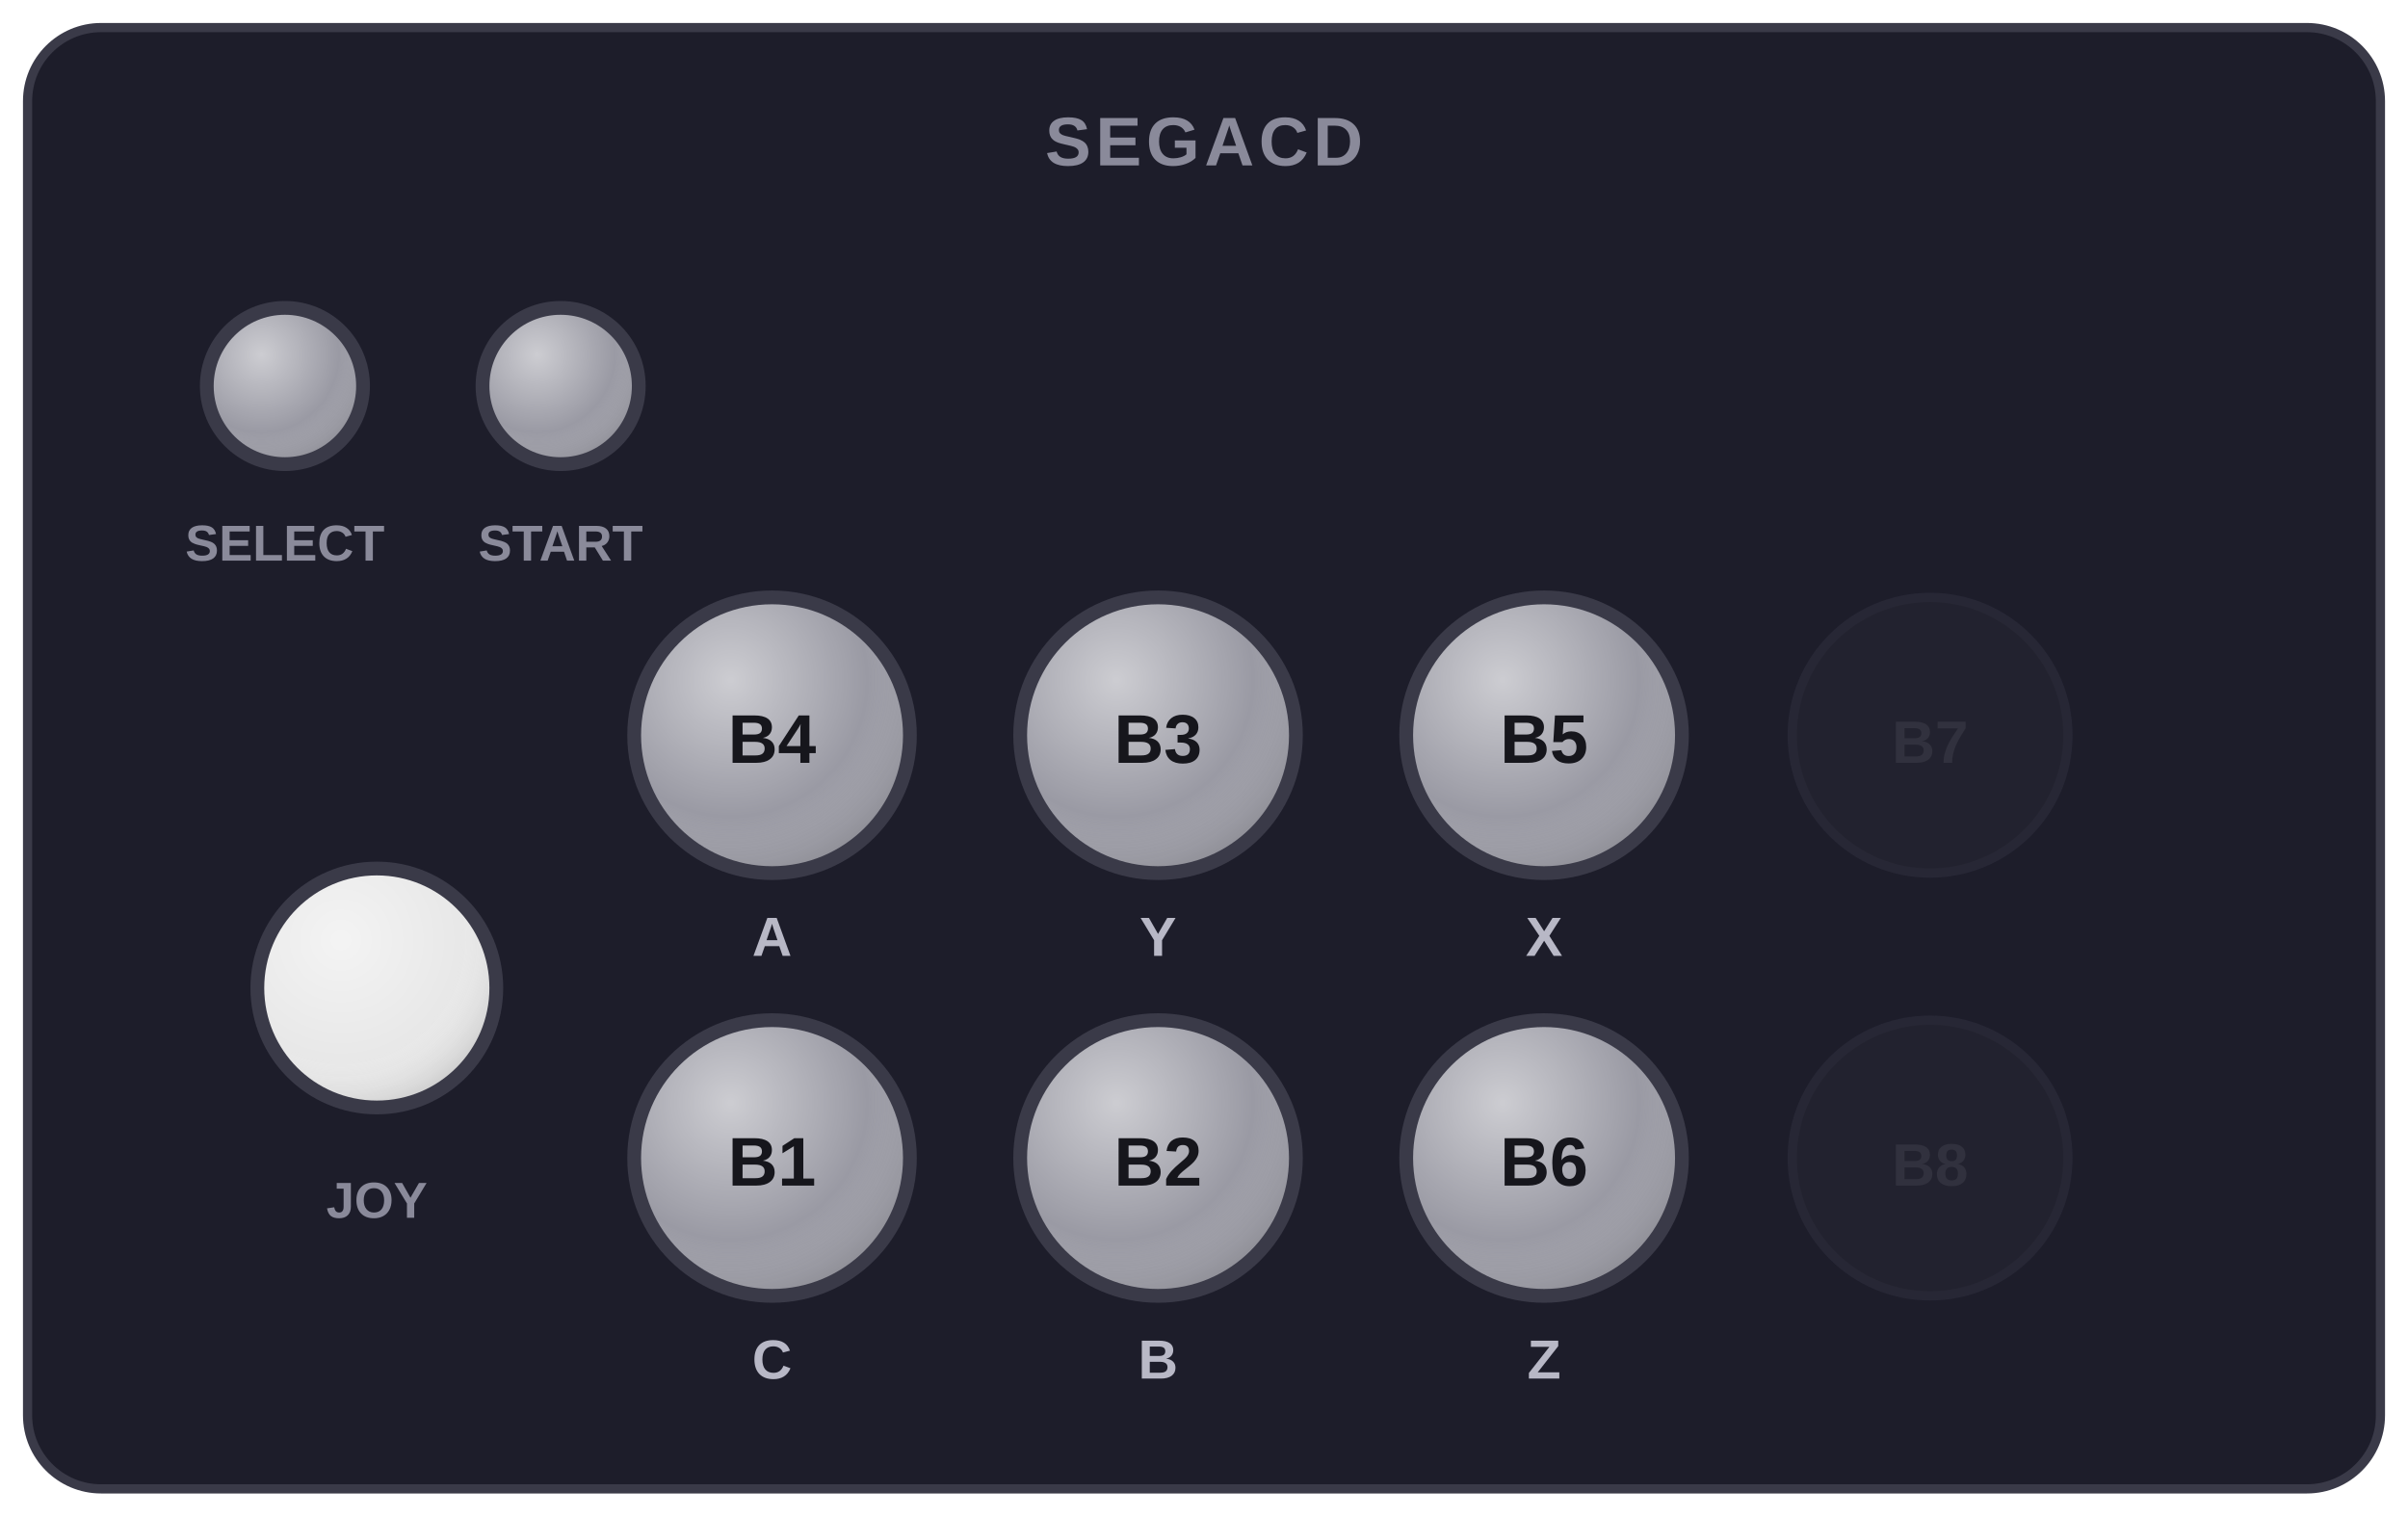
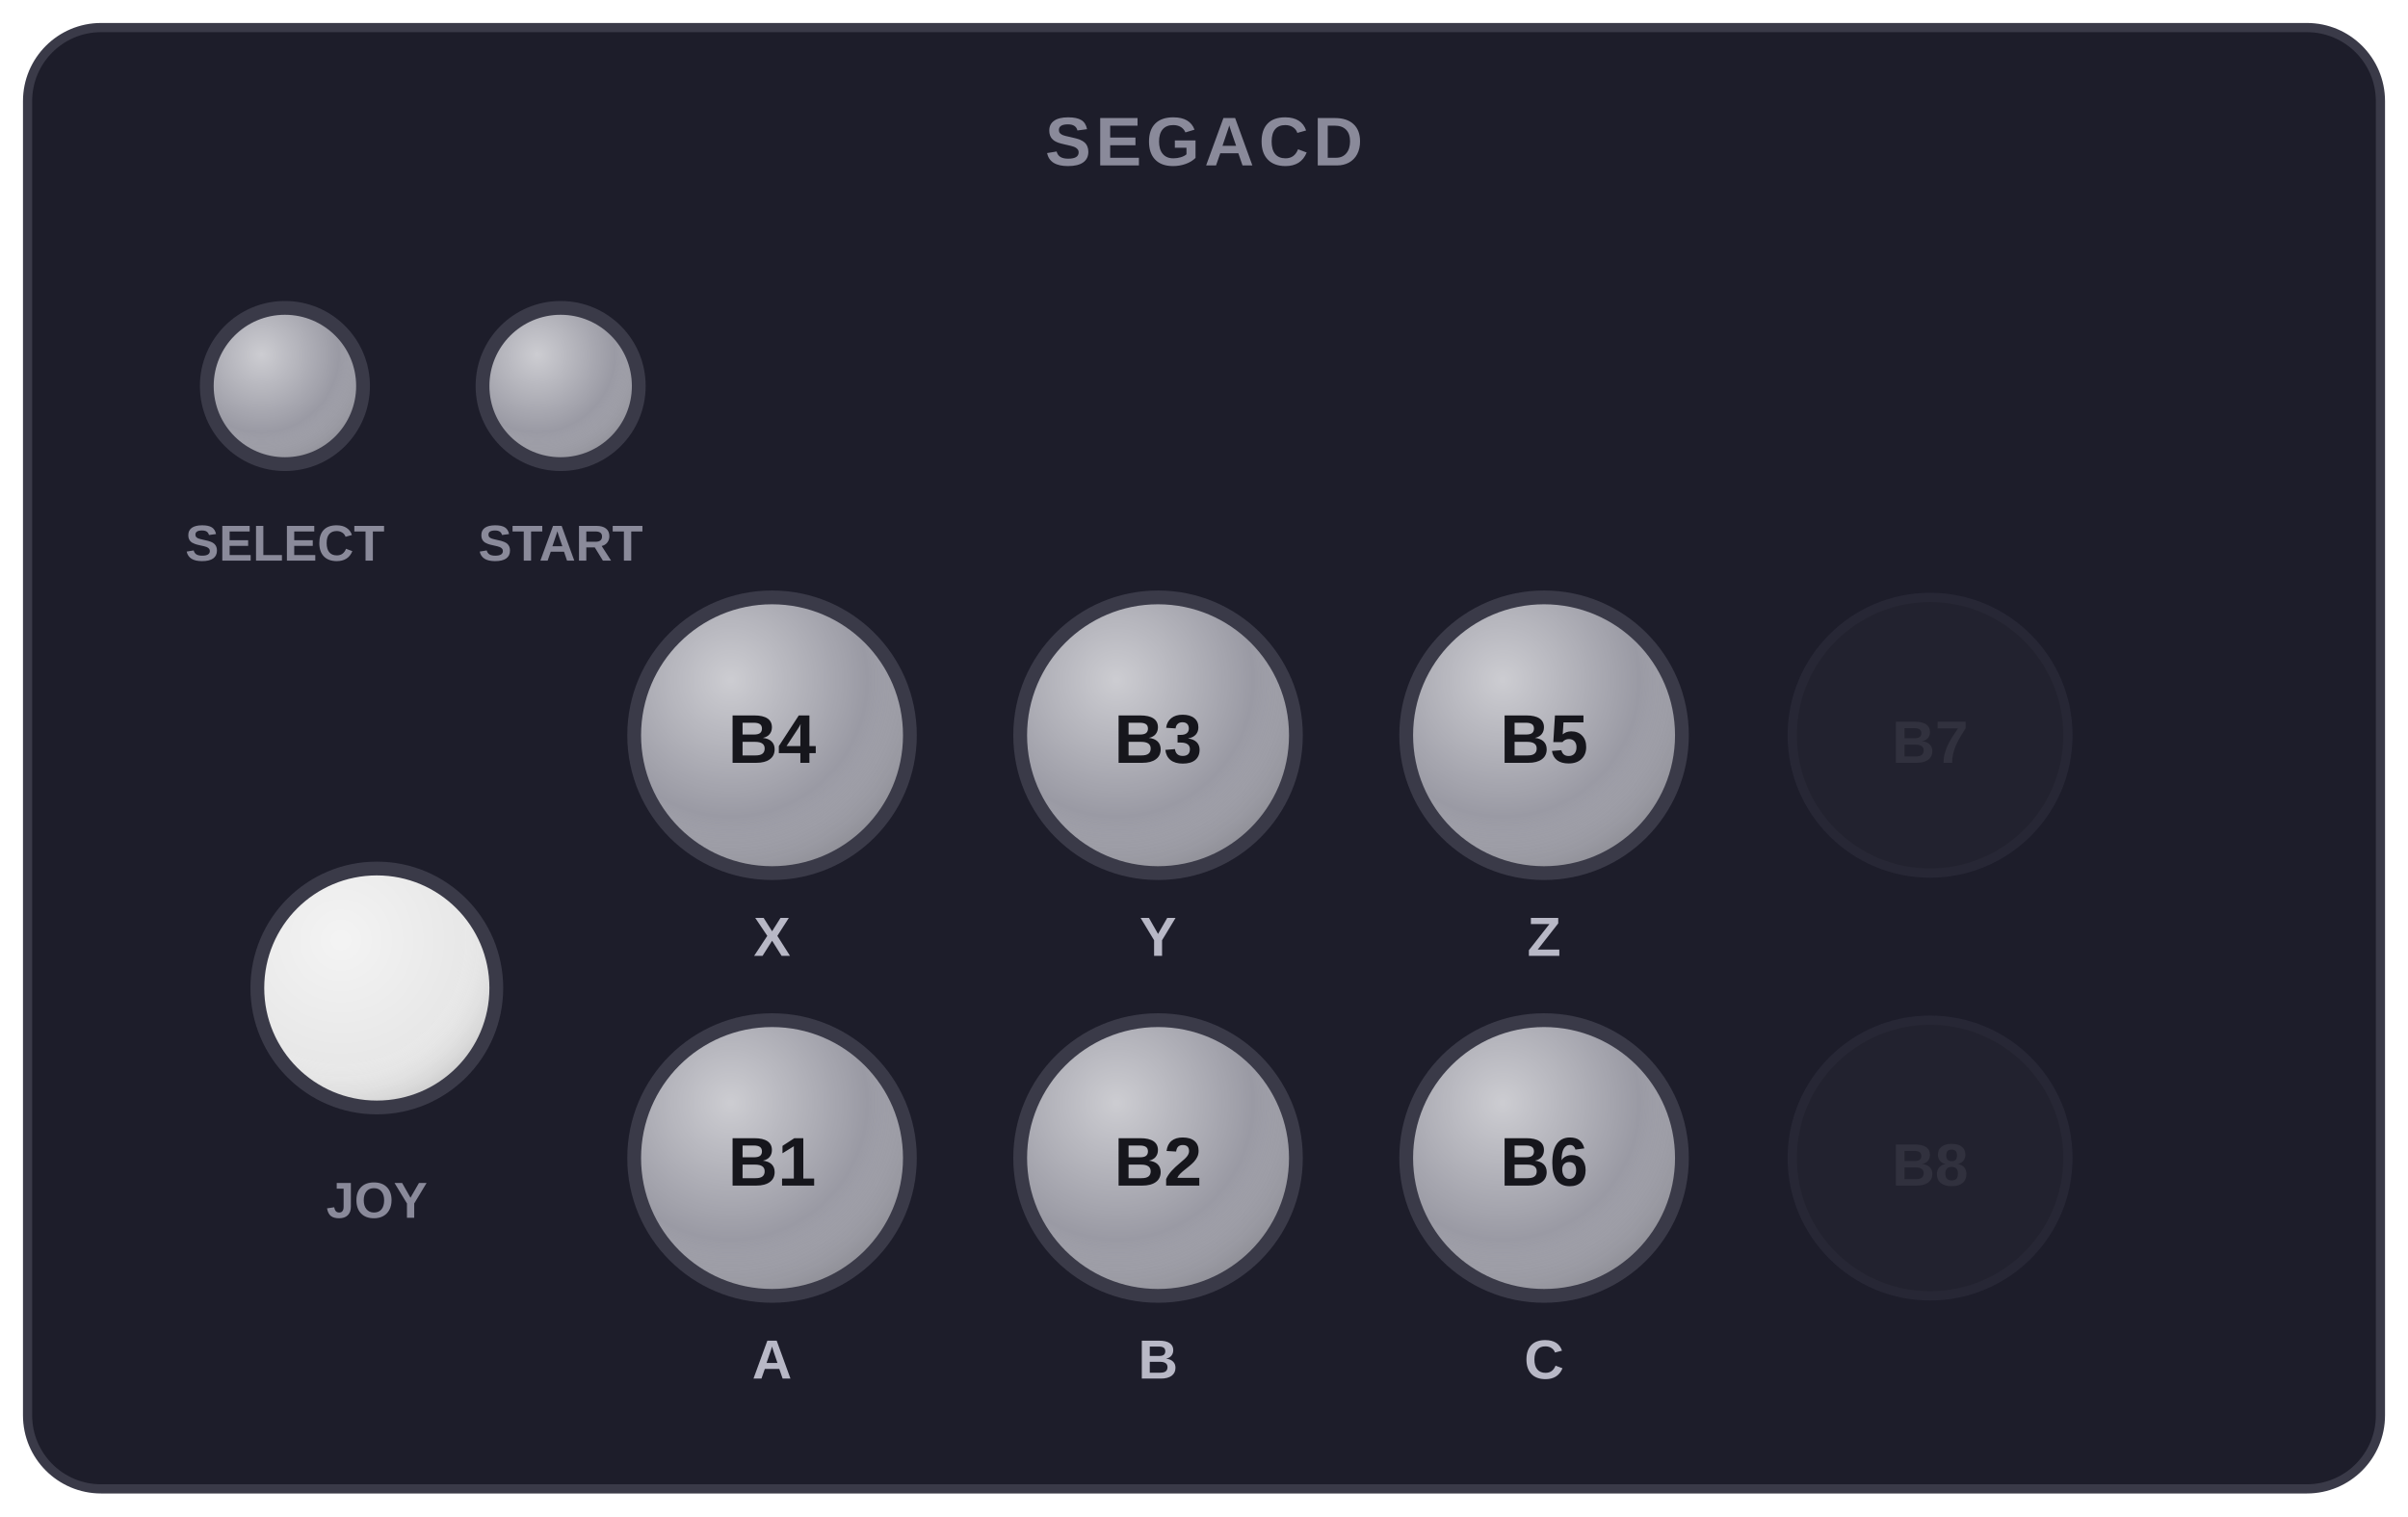
<svg xmlns="http://www.w3.org/2000/svg" viewBox="0 0 524 330" font-family="Segoe UI, Arial, sans-serif">
  <defs>
    <radialGradient id="dome" cx="0.35" cy="0.3" r="0.9">
      <stop offset="0" stop-color="#ffffff" stop-opacity="0.5" />
      <stop offset="0.55" stop-color="#ffffff" stop-opacity="0" />
      <stop offset="1" stop-color="#000000" stop-opacity="0.35" />
    </radialGradient>
  </defs>
  <rect x="6" y="6" width="512" height="318" rx="16" fill="#1d1d2a" stroke="#3a3a48" stroke-width="2" />
  <text x="262" y="36" text-anchor="middle" fill="#8a8a9a" font-size="15" font-weight="bold" letter-spacing="1">SEGACD</text>
  <circle cx="62" cy="84" r="17" fill="#9a9aa4" />
  <circle cx="62" cy="84" r="17" fill="url(#dome)" />
  <circle cx="62" cy="84" r="17" fill="none" stroke="#3a3a48" stroke-width="3" />
  <text x="62" y="122" text-anchor="middle" fill="#8a8a9a" font-size="11" font-weight="bold">SELECT</text>
  <circle cx="122" cy="84" r="17" fill="#9a9aa4" />
  <circle cx="122" cy="84" r="17" fill="url(#dome)" />
  <circle cx="122" cy="84" r="17" fill="none" stroke="#3a3a48" stroke-width="3" />
  <text x="122" y="122" text-anchor="middle" fill="#8a8a9a" font-size="11" font-weight="bold">START</text>
  <circle cx="82" cy="215" r="26" fill="#e8e8e8" />
  <circle cx="82" cy="215" r="26" fill="url(#dome)" />
  <circle cx="82" cy="215" r="26" fill="none" stroke="#3a3a48" stroke-width="3" />
  <text x="82" y="265" text-anchor="middle" fill="#8a8a9a" font-size="11" font-weight="bold">JOY</text>
  <circle cx="168" cy="160" r="30" fill="#9a9aa4" />
  <circle cx="168" cy="160" r="30" fill="url(#dome)" />
  <circle cx="168" cy="160" r="30" fill="none" stroke="#3a3a48" stroke-width="3" />
  <text x="168" y="166" text-anchor="middle" fill="#16161c" font-size="15" font-weight="bold">B4</text>
-   <text x="168" y="208" text-anchor="middle" fill="#b8b8c6" font-size="12" font-weight="bold">A</text>
+   <text x="168" y="208" text-anchor="middle" fill="#b8b8c6" font-size="12" font-weight="bold">X</text>
  <circle cx="252" cy="160" r="30" fill="#9a9aa4" />
  <circle cx="252" cy="160" r="30" fill="url(#dome)" />
  <circle cx="252" cy="160" r="30" fill="none" stroke="#3a3a48" stroke-width="3" />
  <text x="252" y="166" text-anchor="middle" fill="#16161c" font-size="15" font-weight="bold">B3</text>
  <text x="252" y="208" text-anchor="middle" fill="#b8b8c6" font-size="12" font-weight="bold">Y</text>
  <circle cx="336" cy="160" r="30" fill="#9a9aa4" />
  <circle cx="336" cy="160" r="30" fill="url(#dome)" />
  <circle cx="336" cy="160" r="30" fill="none" stroke="#3a3a48" stroke-width="3" />
  <text x="336" y="166" text-anchor="middle" fill="#16161c" font-size="15" font-weight="bold">B5</text>
-   <text x="336" y="208" text-anchor="middle" fill="#b8b8c6" font-size="12" font-weight="bold">X</text>
+   <text x="336" y="208" text-anchor="middle" fill="#b8b8c6" font-size="12" font-weight="bold">Z</text>
  <g opacity="0.18">
    <circle cx="420" cy="160" r="30" fill="#3a3a48" />
    <circle cx="420" cy="160" r="30" fill="none" stroke="#55556a" stroke-width="2" />
    <text x="420" y="166" text-anchor="middle" fill="#8a8a9a" font-size="13" font-weight="bold">B7</text>
  </g>
  <circle cx="168" cy="252" r="30" fill="#9a9aa4" />
  <circle cx="168" cy="252" r="30" fill="url(#dome)" />
  <circle cx="168" cy="252" r="30" fill="none" stroke="#3a3a48" stroke-width="3" />
  <text x="168" y="258" text-anchor="middle" fill="#16161c" font-size="15" font-weight="bold">B1</text>
-   <text x="168" y="300" text-anchor="middle" fill="#b8b8c6" font-size="12" font-weight="bold">C</text>
+   <text x="168" y="300" text-anchor="middle" fill="#b8b8c6" font-size="12" font-weight="bold">A</text>
  <circle cx="252" cy="252" r="30" fill="#9a9aa4" />
  <circle cx="252" cy="252" r="30" fill="url(#dome)" />
  <circle cx="252" cy="252" r="30" fill="none" stroke="#3a3a48" stroke-width="3" />
  <text x="252" y="258" text-anchor="middle" fill="#16161c" font-size="15" font-weight="bold">B2</text>
  <text x="252" y="300" text-anchor="middle" fill="#b8b8c6" font-size="12" font-weight="bold">B</text>
  <circle cx="336" cy="252" r="30" fill="#9a9aa4" />
  <circle cx="336" cy="252" r="30" fill="url(#dome)" />
  <circle cx="336" cy="252" r="30" fill="none" stroke="#3a3a48" stroke-width="3" />
  <text x="336" y="258" text-anchor="middle" fill="#16161c" font-size="15" font-weight="bold">B6</text>
-   <text x="336" y="300" text-anchor="middle" fill="#b8b8c6" font-size="12" font-weight="bold">Z</text>
+   <text x="336" y="300" text-anchor="middle" fill="#b8b8c6" font-size="12" font-weight="bold">C</text>
  <g opacity="0.18">
    <circle cx="420" cy="252" r="30" fill="#3a3a48" />
    <circle cx="420" cy="252" r="30" fill="none" stroke="#55556a" stroke-width="2" />
    <text x="420" y="258" text-anchor="middle" fill="#8a8a9a" font-size="13" font-weight="bold">B8</text>
  </g>
</svg>
